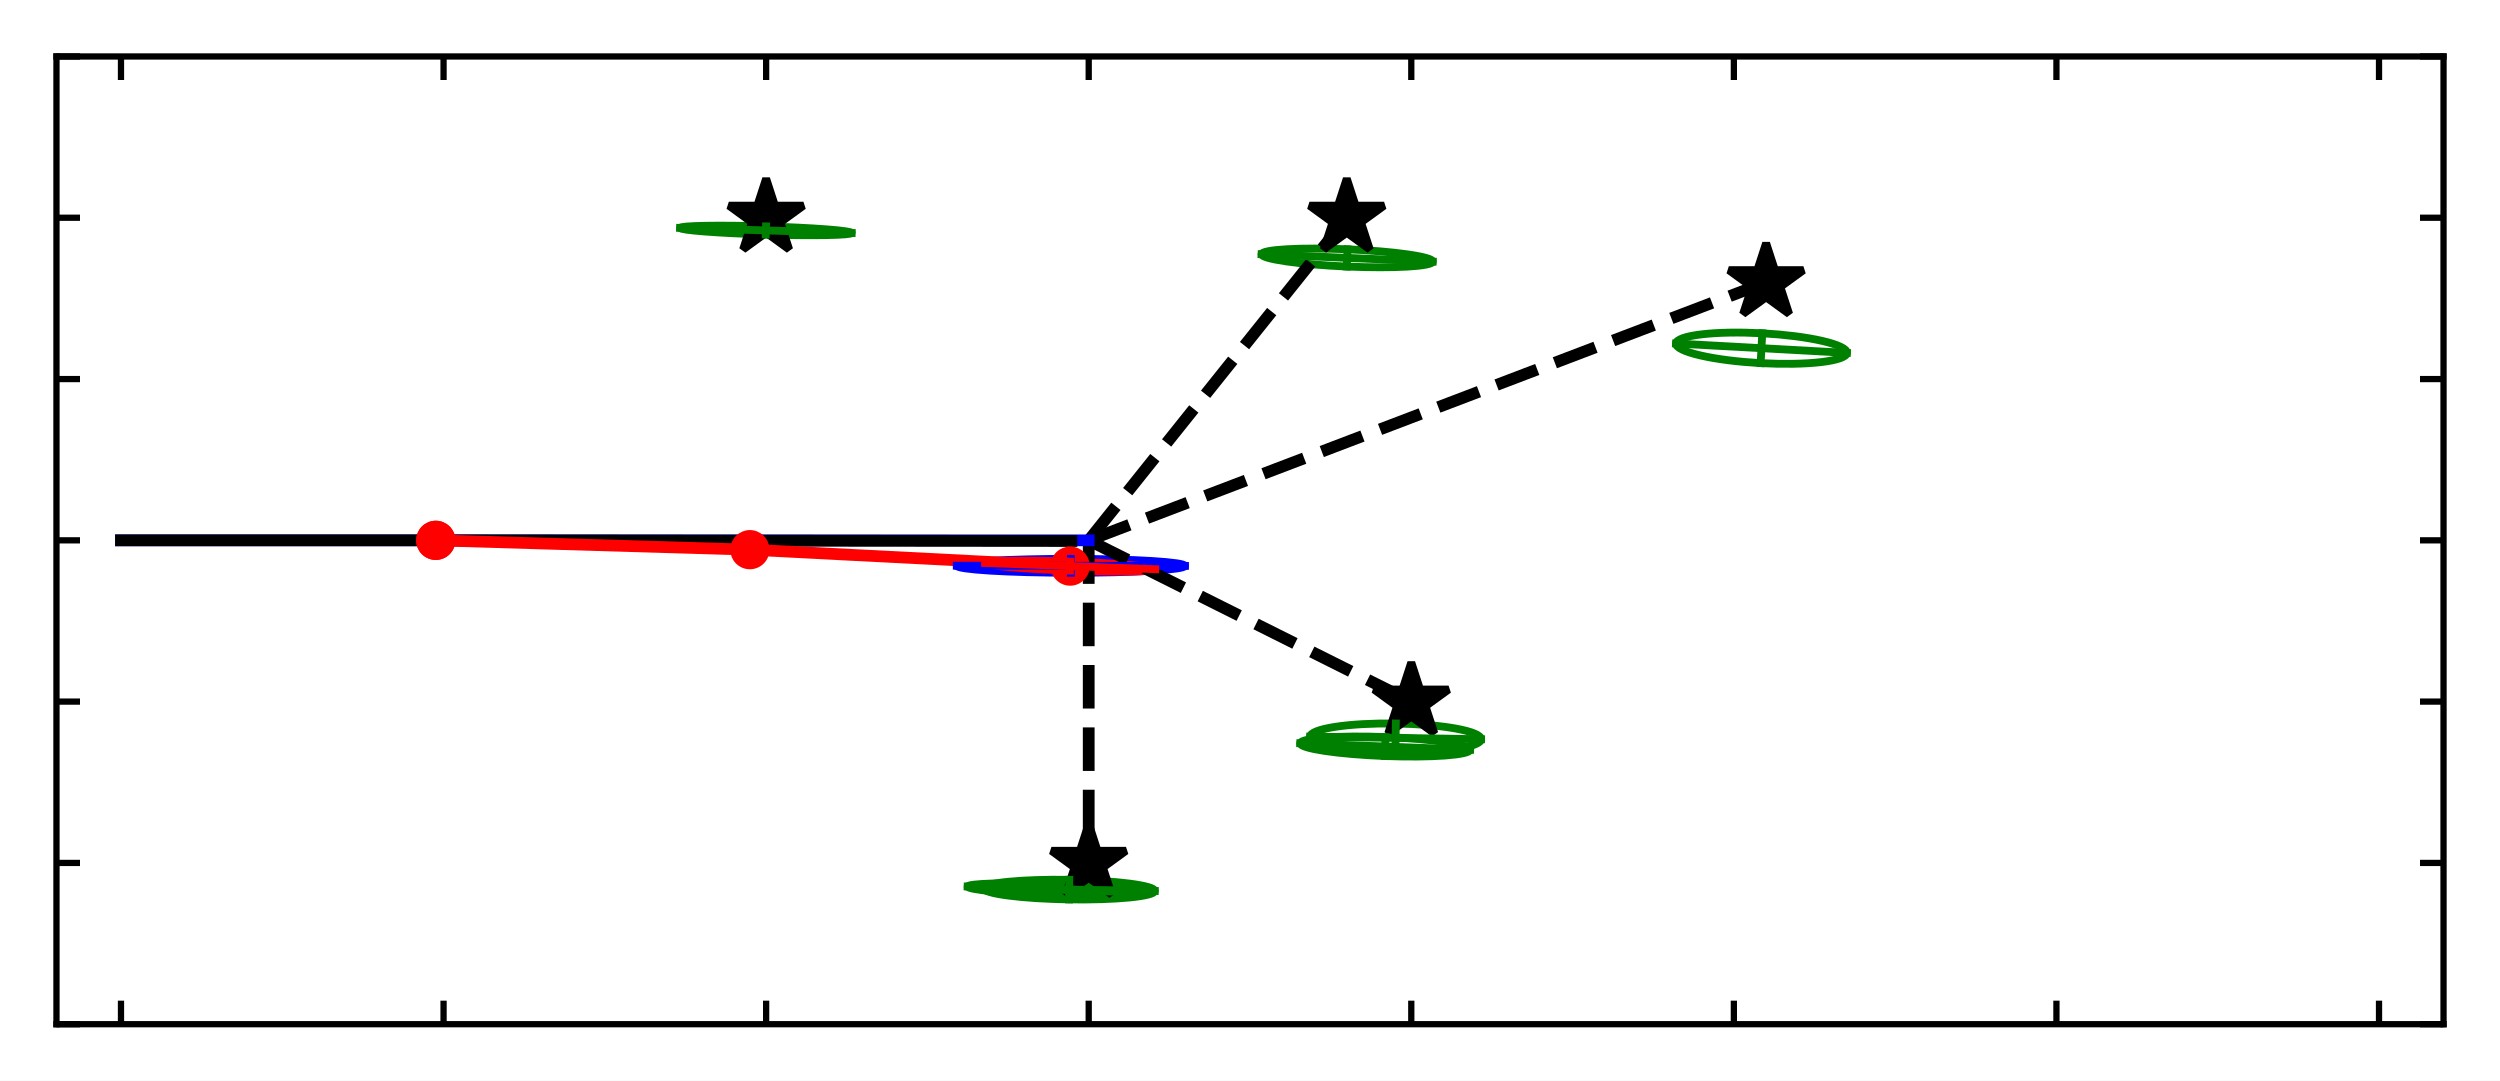
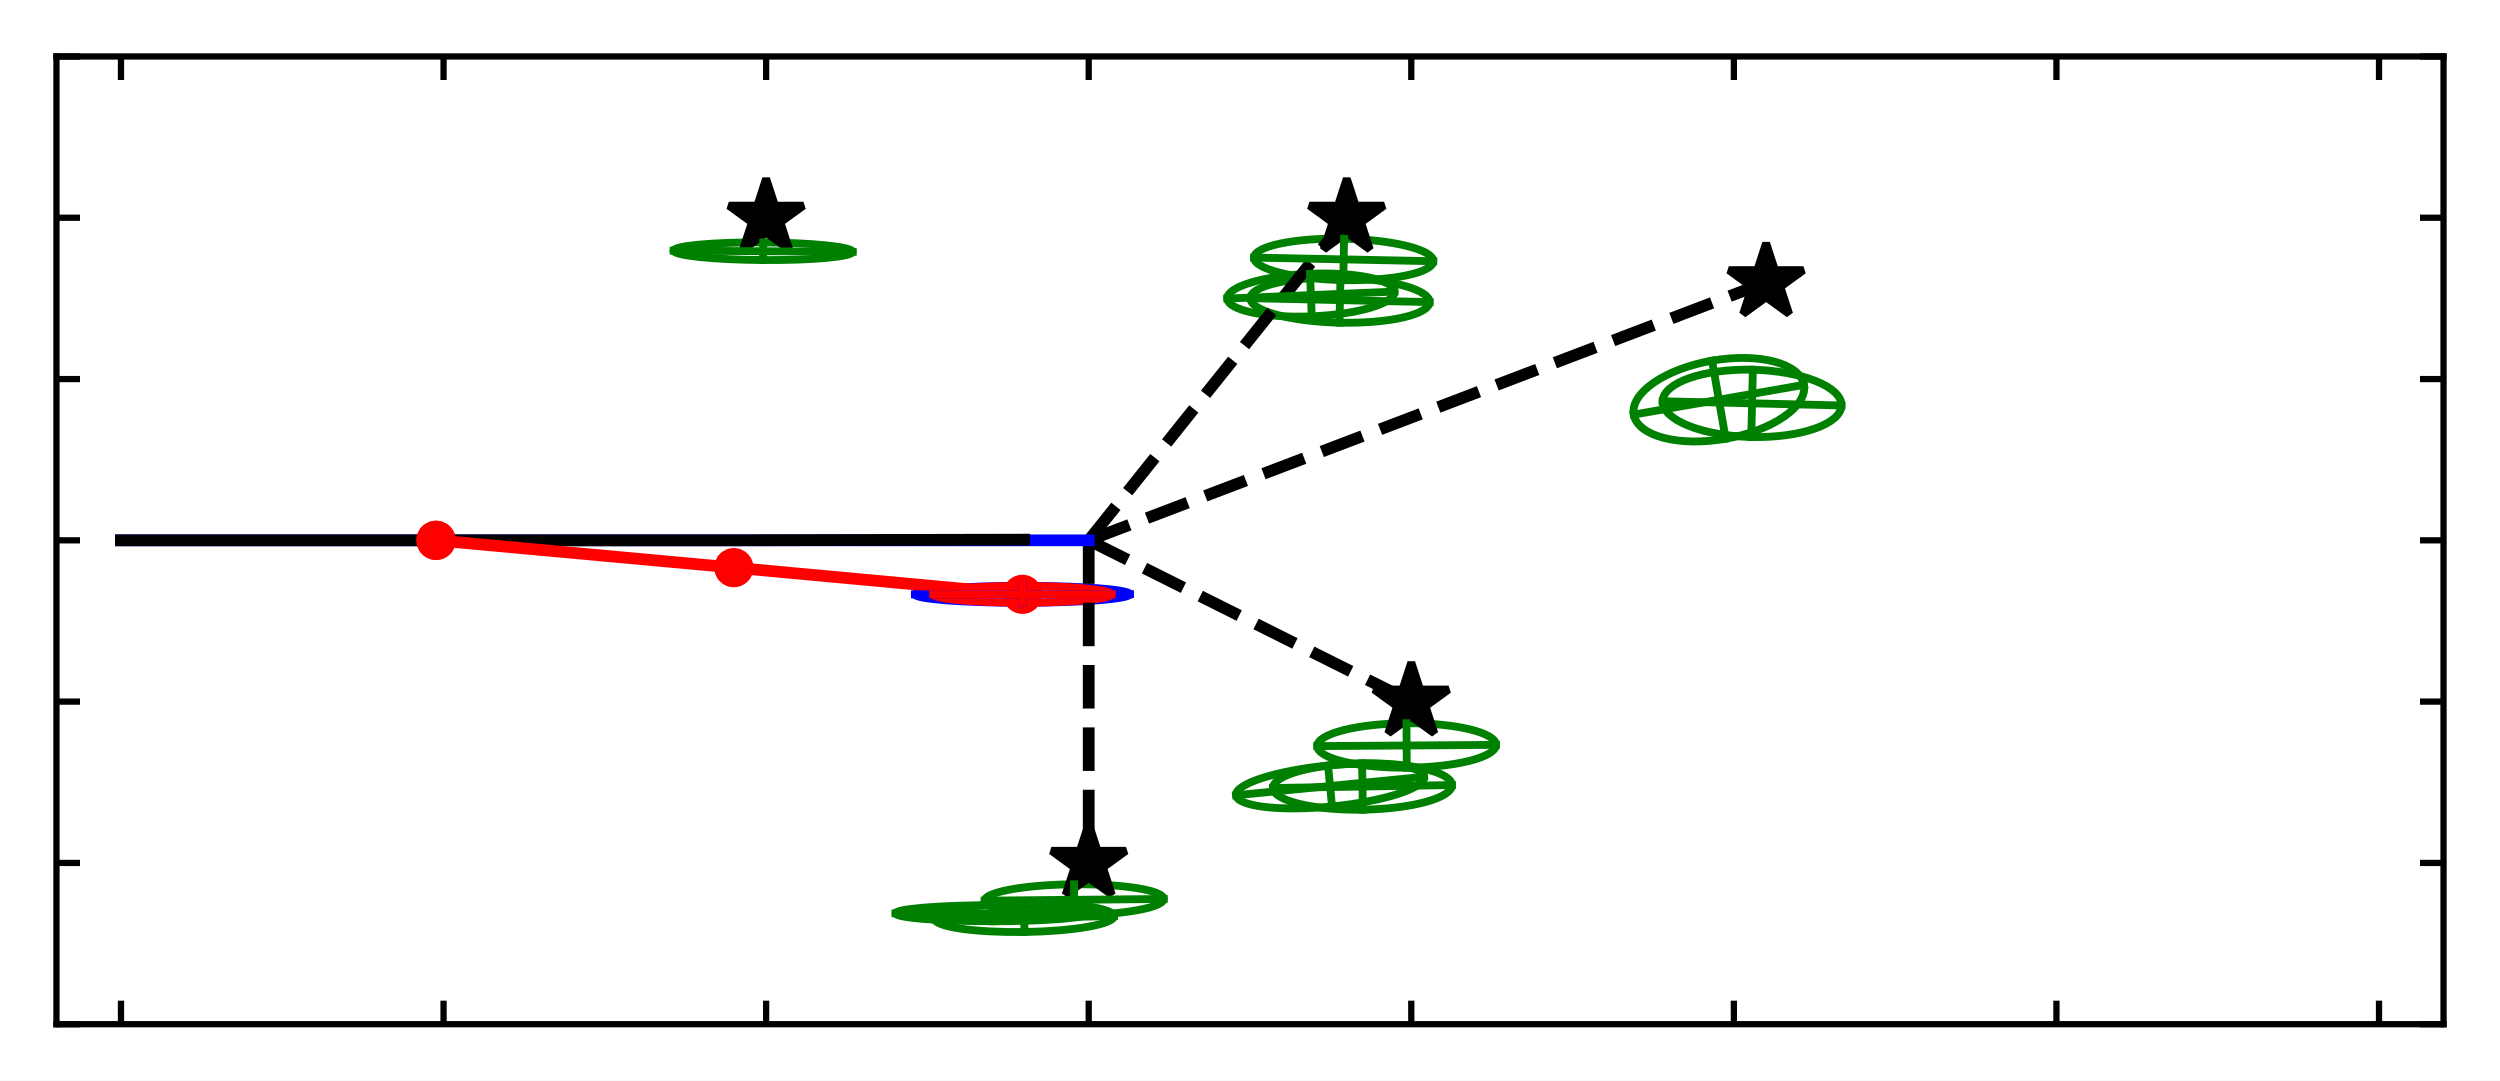
<svg xmlns="http://www.w3.org/2000/svg" xmlns:xlink="http://www.w3.org/1999/xlink" width="318.764pt" height="137.791pt" viewBox="0 0 318.764 137.791" version="1.1">
  <defs>
    <style type="text/css">*{stroke-linejoin: round; stroke-linecap: butt}</style>
  </defs>
  <g id="figure_1">
    <g id="patch_1">
      <path d="M 0 137.791  L 318.764 137.791  L 318.764 0  L 0 0  z " style="fill: #ffffff" />
    </g>
    <g id="axes_1">
      <g id="patch_2">
        <path d="M 7.2 130.591  L 311.564 130.591  L 311.564 7.2  L 7.2 7.2  z " style="fill: #ffffff" />
      </g>
      <g id="patch_3">
-         <path d="M 121.993 72.132  C 121.993 72.366 123.526 72.592 126.254 72.76  C 128.982 72.928 132.683 73.024 136.542 73.027  C 140.4 73.03 144.101 72.94 146.83 72.777  C 149.559 72.614 151.092 72.39 151.092 72.156  C 151.092 71.922 149.559 71.696 146.831 71.528  C 144.103 71.36 140.402 71.264 136.543 71.261  C 132.685 71.258 128.984 71.348 126.255 71.511  C 123.526 71.674 121.993 71.897 121.993 72.132  L 121.993 72.132  z " clip-path="url(#p5fadef6994)" style="fill: none; stroke: #0000ff; stroke-linejoin: miter" />
+         <path d="M 116.65 75.787  C 116.65 76.073 118.096 76.346 120.668 76.547  C 123.241 76.748 126.731 76.859 130.369 76.857  C 134.007 76.854 137.497 76.738 140.07 76.534  C 142.642 76.33 144.087 76.055 144.087 75.769  C 144.087 75.483 142.641 75.209 140.069 75.009  C 137.496 74.808 134.006 74.697 130.368 74.699  C 126.729 74.701 123.24 74.817 120.667 75.021  C 118.095 75.225 116.649 75.501 116.65 75.787  L 116.65 75.787  z " clip-path="url(#p5bb6a7cc54)" style="fill: none; stroke: #0000ff; stroke-linejoin: miter" />
      </g>
      <g id="patch_4">
-         <path d="M 125.602 71.786  C 125.596 71.941 126.734 72.131 128.764 72.314  C 130.795 72.497 133.552 72.659 136.429 72.764  C 139.306 72.869 142.068 72.908 144.107 72.873  C 146.145 72.838 147.294 72.732 147.299 72.577  C 147.305 72.423 146.167 72.233 144.137 72.05  C 142.106 71.866 139.349 71.704 136.472 71.6  C 133.595 71.495 130.833 71.455 128.794 71.49  C 126.756 71.525 125.607 71.632 125.602 71.786  L 125.602 71.786  z " clip-path="url(#p5fadef6994)" style="fill: none; stroke: #ff0000; stroke-linejoin: miter" />
+         <path d="M 118.986 75.774  C 118.986 76.057 120.185 76.329 122.32 76.53  C 124.454 76.73 127.349 76.844 130.368 76.845  C 133.387 76.846 136.282 76.734 138.417 76.535  C 140.551 76.336 141.75 76.065 141.75 75.782  C 141.751 75.499 140.551 75.227 138.417 75.026  C 136.283 74.825 133.387 74.712 130.369 74.711  C 127.35 74.71 124.455 74.821 122.32 75.021  C 120.186 75.22 118.986 75.491 118.986 75.774  L 118.986 75.774  z " clip-path="url(#p5bb6a7cc54)" style="fill: none; stroke: #ff0000; stroke-linejoin: miter" />
      </g>
      <g id="patch_5">
-         <path d="M 86.709 29.061  C 86.705 29.199 87.855 29.365 89.904 29.522  C 91.954 29.68 94.737 29.817 97.639 29.902  C 100.542 29.987 103.328 30.015 105.383 29.978  C 107.438 29.941 108.595 29.843 108.599 29.705  C 108.604 29.568 107.454 29.402 105.405 29.244  C 103.355 29.087 100.572 28.95 97.67 28.865  C 94.767 28.779 91.981 28.752 89.926 28.789  C 87.871 28.826 86.713 28.924 86.709 29.061  L 86.709 29.061  z " clip-path="url(#p5fadef6994)" style="fill: none; stroke: #008000; stroke-linejoin: miter" />
+         <path d="M 85.883 31.958  C 85.881 32.256 87.083 32.55 89.223 32.776  C 91.364 33.001 94.269 33.138 97.299 33.158  C 100.328 33.178 103.235 33.079 105.378 32.882  C 107.522 32.685 108.727 32.407 108.729 32.109  C 108.731 31.811 107.53 31.517 105.389 31.291  C 103.248 31.066 100.343 30.929 97.314 30.909  C 94.284 30.889 91.377 30.988 89.234 31.185  C 87.09 31.381 85.885 31.66 85.883 31.958  L 85.883 31.958  z " clip-path="url(#p5bb6a7cc54)" style="fill: none; stroke: #008000; stroke-linejoin: miter" />
      </g>
      <g id="patch_6">
-         <path d="M 125.402 113.261  C 125.397 113.592 126.543 113.928 128.587 114.194  C 130.631 114.46 133.407 114.635 136.302 114.68  C 139.198 114.725 141.978 114.637 144.029 114.434  C 146.081 114.231 147.236 113.931 147.241 113.6  C 147.246 113.269 146.101 112.933 144.057 112.667  C 142.013 112.4 139.237 112.226 136.341 112.181  C 133.445 112.136 130.666 112.224 128.614 112.427  C 126.563 112.629 125.407 112.929 125.402 113.261  L 125.402 113.261  z " clip-path="url(#p5fadef6994)" style="fill: none; stroke: #008000; stroke-linejoin: miter" />
+         <path d="M 125.546 114.838  C 125.551 115.362 126.759 115.854 128.904 116.204  C 131.049 116.555 133.956 116.735 136.984 116.706  C 140.013 116.677 142.916 116.441 145.054 116.049  C 147.191 115.658 148.39 115.143 148.385 114.618  C 148.38 114.094 147.172 113.602 145.027 113.252  C 142.882 112.901 139.975 112.721 136.946 112.75  C 133.918 112.779 131.015 113.015 128.877 113.407  C 126.739 113.798 125.541 114.313 125.546 114.838  L 125.546 114.838  z " clip-path="url(#p5bb6a7cc54)" style="fill: none; stroke: #008000; stroke-linejoin: miter" />
      </g>
      <g id="patch_7">
-         <path d="M 160.856 32.418  C 160.844 32.709 161.982 33.038 164.02 33.332  C 166.058 33.626 168.829 33.861 171.724 33.986  C 174.618 34.11 177.4 34.113 179.456 33.995  C 181.511 33.877 182.673 33.647 182.686 33.355  C 182.698 33.064 181.56 32.735 179.522 32.441  C 177.484 32.147 174.713 31.911 171.818 31.787  C 168.924 31.663 166.142 31.659 164.086 31.778  C 162.031 31.896 160.869 32.126 160.856 32.418  L 160.856 32.418  z " clip-path="url(#p5fadef6994)" style="fill: none; stroke: #008000; stroke-linejoin: miter" />
+         <path d="M 159.896 32.844  C 159.882 33.544 161.072 34.24 163.205 34.778  C 165.338 35.317 168.24 35.654 171.271 35.716  C 174.302 35.778 177.215 35.56 179.368 35.108  C 181.522 34.657 182.739 34.01 182.754 33.31  C 182.768 32.61 181.578 31.914 179.444 31.376  C 177.311 30.837 174.41 30.5 171.379 30.438  C 168.348 30.376 165.435 30.595 163.281 31.046  C 161.128 31.497 159.91 32.144 159.896 32.844  L 159.896 32.844  z " clip-path="url(#p5bb6a7cc54)" style="fill: none; stroke: #008000; stroke-linejoin: miter" />
      </g>
      <g id="patch_8">
-         <path d="M 167.05 93.925  C 167.042 94.413 168.184 94.897 170.222 95.273  C 172.261 95.648 175.03 95.884 177.92 95.927  C 180.811 95.971 183.586 95.819 185.635 95.505  C 187.684 95.191 188.839 94.741 188.847 94.254  C 188.854 93.766 187.713 93.282 185.674 92.906  C 183.636 92.531 180.866 92.295 177.976 92.252  C 175.085 92.208 172.31 92.36 170.261 92.674  C 168.212 92.988 167.057 93.438 167.05 93.925  L 167.05 93.925  z " clip-path="url(#p5fadef6994)" style="fill: none; stroke: #008000; stroke-linejoin: miter" />
+         <path d="M 167.955 95.13  C 167.96 95.882 169.166 96.594 171.307 97.111  C 173.447 97.628 176.348 97.907 179.371 97.886  C 182.393 97.865 185.29 97.546 187.423 97  C 189.557 96.454 190.753 95.725 190.748 94.973  C 190.742 94.221 189.537 93.508 187.396 92.992  C 185.255 92.475 182.354 92.196 179.332 92.217  C 176.309 92.238 173.412 92.556 171.279 93.103  C 169.146 93.649 167.95 94.378 167.955 95.13  L 167.955 95.13  z " clip-path="url(#p5bb6a7cc54)" style="fill: none; stroke: #008000; stroke-linejoin: miter" />
      </g>
      <g id="patch_9">
-         <path d="M 123.376 113.038  C 123.369 113.225 124.502 113.444 126.526 113.648  C 128.55 113.851 131.299 114.022 134.168 114.122  C 137.036 114.223 139.791 114.245 141.824 114.184  C 143.857 114.123 145.003 113.984 145.009 113.797  C 145.016 113.61 143.882 113.391 141.859 113.188  C 139.835 112.984 137.086 112.813 134.217 112.713  C 131.349 112.612 128.594 112.59 126.561 112.651  C 124.528 112.712 123.382 112.851 123.376 113.038  L 123.376 113.038  z " clip-path="url(#p5fadef6994)" style="fill: none; stroke: #008000; stroke-linejoin: miter" />
+         <path d="M 119.151 117.156  C 119.159 117.645 120.371 118.097 122.522 118.412  C 124.673 118.726 127.586 118.878 130.62 118.834  C 133.655 118.789 136.562 118.552 138.703 118.174  C 140.843 117.796 142.042 117.309 142.035 116.82  C 142.027 116.33 140.815 115.878 138.664 115.564  C 136.514 115.249 133.6 115.097 130.566 115.142  C 127.532 115.187 124.624 115.424 122.483 115.802  C 120.343 116.179 119.144 116.666 119.151 117.156  L 119.151 117.156  z " clip-path="url(#p5bb6a7cc54)" style="fill: none; stroke: #008000; stroke-linejoin: miter" />
      </g>
      <g id="patch_10">
-         <path d="M 165.784 94.775  C 165.772 95.096 166.902 95.447 168.925 95.751  C 170.948 96.055 173.699 96.288 176.572 96.397  C 179.445 96.506 182.206 96.484 184.246 96.334  C 186.287 96.185 187.44 95.921 187.452 95.6  C 187.464 95.279 186.335 94.928 184.312 94.624  C 182.289 94.32 179.537 94.087 176.664 93.978  C 173.791 93.869 171.03 93.891 168.99 94.041  C 166.95 94.19 165.796 94.454 165.784 94.775  L 165.784 94.775  z " clip-path="url(#p5fadef6994)" style="fill: none; stroke: #008000; stroke-linejoin: miter" />
+         <path d="M 159.427 38.019  C 159.41 38.781 160.598 39.538 162.729 40.124  C 164.86 40.71 167.76 41.077 170.791 41.144  C 173.821 41.211 176.735 40.972 178.889 40.481  C 181.044 39.989 182.264 39.285 182.281 38.523  C 182.298 37.762 181.11 37.004 178.979 36.418  C 176.848 35.832 173.948 35.465 170.918 35.399  C 167.887 35.332 164.974 35.57 162.819 36.062  C 160.664 36.553 159.444 37.257 159.427 38.019  L 159.427 38.019  z " clip-path="url(#p5bb6a7cc54)" style="fill: none; stroke: #008000; stroke-linejoin: miter" />
      </g>
      <g id="patch_11">
-         <path d="M 213.698 43.802  C 213.671 44.306 214.792 44.853 216.816 45.322  C 218.84 45.791 221.601 46.143 224.491 46.301  C 227.38 46.46 230.163 46.411 232.226 46.166  C 234.289 45.921 235.464 45.5 235.491 44.996  C 235.519 44.491 234.397 43.944 232.374 43.475  C 230.35 43.007 227.589 42.654 224.699 42.496  C 221.809 42.337 219.026 42.386 216.964 42.631  C 214.901 42.876 213.726 43.297 213.698 43.802  L 213.698 43.802  z " clip-path="url(#p5fadef6994)" style="fill: none; stroke: #008000; stroke-linejoin: miter" />
+         <path d="M 162.317 100.471  C 162.33 101.254 163.544 101.986 165.693 102.505  C 167.841 103.023 170.747 103.287 173.773 103.238  C 176.798 103.188 179.694 102.829 181.824 102.241  C 183.954 101.652 185.144 100.881 185.131 100.098  C 185.118 99.315 183.904 98.583 181.756 98.065  C 179.608 97.546 176.701 97.282 173.676 97.332  C 170.651 97.381 167.754 97.74 165.624 98.329  C 163.494 98.917 162.305 99.688 162.317 100.471  L 162.317 100.471  z " clip-path="url(#p5bb6a7cc54)" style="fill: none; stroke: #008000; stroke-linejoin: miter" />
+       </g>
+       <g id="patch_12">
+         <path d="M 211.995 51.161  C 211.969 52.299 213.144 53.419 215.263 54.274  C 217.383 55.129 220.272 55.649 223.296 55.721  C 226.32 55.792 229.231 55.409 231.388 54.655  C 233.545 53.901 234.773 52.838 234.8 51.7  C 234.826 50.563 233.651 49.443 231.532 48.588  C 229.412 47.733 226.523 47.213 223.499 47.141  C 220.475 47.07 217.564 47.453 215.407 48.207  C 213.25 48.961 212.022 50.024 211.995 51.161  L 211.995 51.161  z " clip-path="url(#p5bb6a7cc54)" style="fill: none; stroke: #008000; stroke-linejoin: miter" />
+       </g>
+       <g id="patch_13">
+         <path d="M 114.176 116.455  C 114.177 116.727 115.488 116.986 117.821 117.176  C 120.154 117.366 123.318 117.47 126.618 117.466  C 129.917 117.462 133.081 117.35 135.414 117.155  C 137.747 116.96 139.057 116.697 139.057 116.425  C 139.056 116.153 137.745 115.894 135.412 115.705  C 133.079 115.515 129.914 115.411 126.615 115.415  C 123.316 115.419 120.152 115.531 117.819 115.726  C 115.486 115.921 114.176 116.183 114.176 116.455  L 114.176 116.455  z " clip-path="url(#p5bb6a7cc54)" style="fill: none; stroke: #008000; stroke-linejoin: miter" />
+       </g>
+       <g id="patch_14">
+         <path d="M 156.485 38.065  C 156.515 38.785 157.667 39.429 159.687 39.855  C 161.708 40.281 164.432 40.454 167.26 40.336  C 170.087 40.219 172.788 39.82 174.766 39.228  C 176.744 38.635 177.839 37.898 177.809 37.178  C 177.779 36.458 176.627 35.814 174.606 35.388  C 172.586 34.962 169.862 34.789 167.034 34.907  C 164.206 35.024 161.506 35.423 159.528 36.015  C 157.549 36.608 156.455 37.345 156.485 38.065  L 156.485 38.065  z " clip-path="url(#p5bb6a7cc54)" style="fill: none; stroke: #008000; stroke-linejoin: miter" />
+       </g>
+       <g id="patch_15">
+         <path d="M 157.6 101.392  C 157.667 102.084 158.996 102.625 161.292 102.894  C 163.588 103.163 166.664 103.14 169.844 102.828  C 173.023 102.517 176.046 101.943 178.246 101.234  C 180.446 100.524 181.644 99.736 181.576 99.044  C 181.508 98.351 180.18 97.811 177.884 97.542  C 175.588 97.272 172.512 97.296 169.332 97.607  C 166.153 97.919 163.13 98.492 160.93 99.202  C 158.73 99.912 157.532 100.7 157.6 101.392  L 157.6 101.392  z " clip-path="url(#p5bb6a7cc54)" style="fill: none; stroke: #008000; stroke-linejoin: miter" />
+       </g>
+       <g id="patch_16">
+         <path d="M 208.313 52.86  C 208.544 54.18 209.909 55.247 212.106 55.825  C 214.304 56.403 217.156 56.445 220.033 55.942  C 222.911 55.44 225.579 54.433 227.451 53.144  C 229.322 51.855 230.244 50.389 230.014 49.068  C 229.783 47.748 228.418 46.681 226.221 46.103  C 224.023 45.525 221.171 45.483 218.294 45.986  C 215.416 46.489 212.748 47.495 210.876 48.784  C 209.005 50.073 208.083 51.54 208.313 52.86  L 208.313 52.86  z " clip-path="url(#p5bb6a7cc54)" style="fill: none; stroke: #008000; stroke-linejoin: miter" />
      </g>
      <g id="matplotlib.axis_1">
        <g id="xtick_1">
          <g id="line2d_1">
            <defs>
-               <path id="m728b97d534" d="M 0 0  L 0 -3  " style="stroke: #000000; stroke-width: 0.8" />
+               <path id="mda8af90e8d" d="M 0 0  L 0 -3  " style="stroke: #000000; stroke-width: 0.8" />
            </defs>
            <g>
-               <use xlink:href="#m728b97d534" x="15.426" y="130.591" style="stroke: #000000; stroke-width: 0.8" />
+               <use xlink:href="#mda8af90e8d" x="15.426" y="130.591" style="stroke: #000000; stroke-width: 0.8" />
            </g>
          </g>
          <g id="line2d_2">
            <defs>
-               <path id="ma4cebffd96" d="M 0 0  L 0 3  " style="stroke: #000000; stroke-width: 0.8" />
+               <path id="m941d08b96f" d="M 0 0  L 0 3  " style="stroke: #000000; stroke-width: 0.8" />
            </defs>
            <g>
-               <use xlink:href="#ma4cebffd96" x="15.426" y="7.2" style="stroke: #000000; stroke-width: 0.8" />
+               <use xlink:href="#m941d08b96f" x="15.426" y="7.2" style="stroke: #000000; stroke-width: 0.8" />
            </g>
          </g>
        </g>
        <g id="xtick_2">
          <g id="line2d_3">
            <g>
-               <use xlink:href="#m728b97d534" x="56.556" y="130.591" style="stroke: #000000; stroke-width: 0.8" />
+               <use xlink:href="#mda8af90e8d" x="56.556" y="130.591" style="stroke: #000000; stroke-width: 0.8" />
            </g>
          </g>
          <g id="line2d_4">
            <g>
-               <use xlink:href="#ma4cebffd96" x="56.556" y="7.2" style="stroke: #000000; stroke-width: 0.8" />
+               <use xlink:href="#m941d08b96f" x="56.556" y="7.2" style="stroke: #000000; stroke-width: 0.8" />
            </g>
          </g>
        </g>
        <g id="xtick_3">
          <g id="line2d_5">
            <g>
-               <use xlink:href="#m728b97d534" x="97.686" y="130.591" style="stroke: #000000; stroke-width: 0.8" />
+               <use xlink:href="#mda8af90e8d" x="97.686" y="130.591" style="stroke: #000000; stroke-width: 0.8" />
            </g>
          </g>
          <g id="line2d_6">
            <g>
-               <use xlink:href="#ma4cebffd96" x="97.686" y="7.2" style="stroke: #000000; stroke-width: 0.8" />
+               <use xlink:href="#m941d08b96f" x="97.686" y="7.2" style="stroke: #000000; stroke-width: 0.8" />
            </g>
          </g>
        </g>
        <g id="xtick_4">
          <g id="line2d_7">
            <g>
-               <use xlink:href="#m728b97d534" x="138.817" y="130.591" style="stroke: #000000; stroke-width: 0.8" />
+               <use xlink:href="#mda8af90e8d" x="138.817" y="130.591" style="stroke: #000000; stroke-width: 0.8" />
            </g>
          </g>
          <g id="line2d_8">
            <g>
-               <use xlink:href="#ma4cebffd96" x="138.817" y="7.2" style="stroke: #000000; stroke-width: 0.8" />
+               <use xlink:href="#m941d08b96f" x="138.817" y="7.2" style="stroke: #000000; stroke-width: 0.8" />
            </g>
          </g>
        </g>
        <g id="xtick_5">
          <g id="line2d_9">
            <g>
-               <use xlink:href="#m728b97d534" x="179.947" y="130.591" style="stroke: #000000; stroke-width: 0.8" />
+               <use xlink:href="#mda8af90e8d" x="179.947" y="130.591" style="stroke: #000000; stroke-width: 0.8" />
            </g>
          </g>
          <g id="line2d_10">
            <g>
-               <use xlink:href="#ma4cebffd96" x="179.947" y="7.2" style="stroke: #000000; stroke-width: 0.8" />
+               <use xlink:href="#m941d08b96f" x="179.947" y="7.2" style="stroke: #000000; stroke-width: 0.8" />
            </g>
          </g>
        </g>
        <g id="xtick_6">
          <g id="line2d_11">
            <g>
-               <use xlink:href="#m728b97d534" x="221.077" y="130.591" style="stroke: #000000; stroke-width: 0.8" />
+               <use xlink:href="#mda8af90e8d" x="221.077" y="130.591" style="stroke: #000000; stroke-width: 0.8" />
            </g>
          </g>
          <g id="line2d_12">
            <g>
-               <use xlink:href="#ma4cebffd96" x="221.077" y="7.2" style="stroke: #000000; stroke-width: 0.8" />
+               <use xlink:href="#m941d08b96f" x="221.077" y="7.2" style="stroke: #000000; stroke-width: 0.8" />
            </g>
          </g>
        </g>
        <g id="xtick_7">
          <g id="line2d_13">
            <g>
-               <use xlink:href="#m728b97d534" x="262.207" y="130.591" style="stroke: #000000; stroke-width: 0.8" />
+               <use xlink:href="#mda8af90e8d" x="262.207" y="130.591" style="stroke: #000000; stroke-width: 0.8" />
            </g>
          </g>
          <g id="line2d_14">
            <g>
-               <use xlink:href="#ma4cebffd96" x="262.207" y="7.2" style="stroke: #000000; stroke-width: 0.8" />
+               <use xlink:href="#m941d08b96f" x="262.207" y="7.2" style="stroke: #000000; stroke-width: 0.8" />
            </g>
          </g>
        </g>
        <g id="xtick_8">
          <g id="line2d_15">
            <g>
-               <use xlink:href="#m728b97d534" x="303.338" y="130.591" style="stroke: #000000; stroke-width: 0.8" />
+               <use xlink:href="#mda8af90e8d" x="303.338" y="130.591" style="stroke: #000000; stroke-width: 0.8" />
            </g>
          </g>
          <g id="line2d_16">
            <g>
-               <use xlink:href="#ma4cebffd96" x="303.338" y="7.2" style="stroke: #000000; stroke-width: 0.8" />
+               <use xlink:href="#m941d08b96f" x="303.338" y="7.2" style="stroke: #000000; stroke-width: 0.8" />
            </g>
          </g>
        </g>
      </g>
      <g id="matplotlib.axis_2">
        <g id="ytick_1">
          <g id="line2d_17">
            <defs>
-               <path id="m83b82d6a71" d="M 0 0  L 3 0  " style="stroke: #000000; stroke-width: 0.8" />
+               <path id="m47a7a9301d" d="M 0 0  L 3 0  " style="stroke: #000000; stroke-width: 0.8" />
            </defs>
            <g>
-               <use xlink:href="#m83b82d6a71" x="7.2" y="130.591" style="stroke: #000000; stroke-width: 0.8" />
+               <use xlink:href="#m47a7a9301d" x="7.2" y="130.591" style="stroke: #000000; stroke-width: 0.8" />
            </g>
          </g>
          <g id="line2d_18">
            <defs>
-               <path id="mb8924c781f" d="M 0 0  L -3 0  " style="stroke: #000000; stroke-width: 0.8" />
+               <path id="madb325beaf" d="M 0 0  L -3 0  " style="stroke: #000000; stroke-width: 0.8" />
            </defs>
            <g>
-               <use xlink:href="#mb8924c781f" x="311.564" y="130.591" style="stroke: #000000; stroke-width: 0.8" />
+               <use xlink:href="#madb325beaf" x="311.564" y="130.591" style="stroke: #000000; stroke-width: 0.8" />
            </g>
          </g>
        </g>
        <g id="ytick_2">
          <g id="line2d_19">
            <g>
-               <use xlink:href="#m83b82d6a71" x="7.2" y="110.026" style="stroke: #000000; stroke-width: 0.8" />
+               <use xlink:href="#m47a7a9301d" x="7.2" y="110.026" style="stroke: #000000; stroke-width: 0.8" />
            </g>
          </g>
          <g id="line2d_20">
            <g>
-               <use xlink:href="#mb8924c781f" x="311.564" y="110.026" style="stroke: #000000; stroke-width: 0.8" />
+               <use xlink:href="#madb325beaf" x="311.564" y="110.026" style="stroke: #000000; stroke-width: 0.8" />
            </g>
          </g>
        </g>
        <g id="ytick_3">
          <g id="line2d_21">
            <g>
-               <use xlink:href="#m83b82d6a71" x="7.2" y="89.46" style="stroke: #000000; stroke-width: 0.8" />
+               <use xlink:href="#m47a7a9301d" x="7.2" y="89.46" style="stroke: #000000; stroke-width: 0.8" />
            </g>
          </g>
          <g id="line2d_22">
            <g>
-               <use xlink:href="#mb8924c781f" x="311.564" y="89.46" style="stroke: #000000; stroke-width: 0.8" />
+               <use xlink:href="#madb325beaf" x="311.564" y="89.46" style="stroke: #000000; stroke-width: 0.8" />
            </g>
          </g>
        </g>
        <g id="ytick_4">
          <g id="line2d_23">
            <g>
-               <use xlink:href="#m83b82d6a71" x="7.2" y="68.895" style="stroke: #000000; stroke-width: 0.8" />
+               <use xlink:href="#m47a7a9301d" x="7.2" y="68.895" style="stroke: #000000; stroke-width: 0.8" />
            </g>
          </g>
          <g id="line2d_24">
            <g>
-               <use xlink:href="#mb8924c781f" x="311.564" y="68.895" style="stroke: #000000; stroke-width: 0.8" />
+               <use xlink:href="#madb325beaf" x="311.564" y="68.895" style="stroke: #000000; stroke-width: 0.8" />
            </g>
          </g>
        </g>
        <g id="ytick_5">
          <g id="line2d_25">
            <g>
-               <use xlink:href="#m83b82d6a71" x="7.2" y="48.33" style="stroke: #000000; stroke-width: 0.8" />
+               <use xlink:href="#m47a7a9301d" x="7.2" y="48.33" style="stroke: #000000; stroke-width: 0.8" />
            </g>
          </g>
          <g id="line2d_26">
            <g>
-               <use xlink:href="#mb8924c781f" x="311.564" y="48.33" style="stroke: #000000; stroke-width: 0.8" />
+               <use xlink:href="#madb325beaf" x="311.564" y="48.33" style="stroke: #000000; stroke-width: 0.8" />
            </g>
          </g>
        </g>
        <g id="ytick_6">
          <g id="line2d_27">
            <g>
-               <use xlink:href="#m83b82d6a71" x="7.2" y="27.765" style="stroke: #000000; stroke-width: 0.8" />
+               <use xlink:href="#m47a7a9301d" x="7.2" y="27.765" style="stroke: #000000; stroke-width: 0.8" />
            </g>
          </g>
          <g id="line2d_28">
            <g>
-               <use xlink:href="#mb8924c781f" x="311.564" y="27.765" style="stroke: #000000; stroke-width: 0.8" />
+               <use xlink:href="#madb325beaf" x="311.564" y="27.765" style="stroke: #000000; stroke-width: 0.8" />
            </g>
          </g>
        </g>
        <g id="ytick_7">
          <g id="line2d_29">
            <g>
-               <use xlink:href="#m83b82d6a71" x="7.2" y="7.2" style="stroke: #000000; stroke-width: 0.8" />
+               <use xlink:href="#m47a7a9301d" x="7.2" y="7.2" style="stroke: #000000; stroke-width: 0.8" />
            </g>
          </g>
          <g id="line2d_30">
            <g>
-               <use xlink:href="#mb8924c781f" x="311.564" y="7.2" style="stroke: #000000; stroke-width: 0.8" />
+               <use xlink:href="#madb325beaf" x="311.564" y="7.2" style="stroke: #000000; stroke-width: 0.8" />
            </g>
          </g>
        </g>
      </g>
      <g id="line2d_31">
        <defs>
-           <path id="mcac614f066" d="M 0 -5  L -1.123 -1.545  L -4.755 -1.545  L -1.816 0.59  L -2.939 4.045  L -0 1.91  L 2.939 4.045  L 1.816 0.59  L 4.755 -1.545  L 1.123 -1.545  z " style="stroke: #000000; stroke-linejoin: bevel" />
+           <path id="m1c73277488" d="M 0 -5  L -1.123 -1.545  L -4.755 -1.545  L -1.816 0.59  L -2.939 4.045  L -0 1.91  L 2.939 4.045  L 1.816 0.59  L 4.755 -1.545  L 1.123 -1.545  z " style="stroke: #000000; stroke-linejoin: bevel" />
        </defs>
-         <g clip-path="url(#p5fadef6994)">
-           <use xlink:href="#mcac614f066" x="97.686" y="27.765" style="stroke: #000000; stroke-linejoin: bevel" />
-           <use xlink:href="#mcac614f066" x="138.817" y="110.026" style="stroke: #000000; stroke-linejoin: bevel" />
-           <use xlink:href="#mcac614f066" x="171.721" y="27.765" style="stroke: #000000; stroke-linejoin: bevel" />
-           <use xlink:href="#mcac614f066" x="179.947" y="89.46" style="stroke: #000000; stroke-linejoin: bevel" />
-           <use xlink:href="#mcac614f066" x="225.19" y="35.991" style="stroke: #000000; stroke-linejoin: bevel" />
+         <g clip-path="url(#p5bb6a7cc54)">
+           <use xlink:href="#m1c73277488" x="97.686" y="27.765" style="stroke: #000000; stroke-linejoin: bevel" />
+           <use xlink:href="#m1c73277488" x="138.817" y="110.026" style="stroke: #000000; stroke-linejoin: bevel" />
+           <use xlink:href="#m1c73277488" x="171.721" y="27.765" style="stroke: #000000; stroke-linejoin: bevel" />
+           <use xlink:href="#m1c73277488" x="179.947" y="89.46" style="stroke: #000000; stroke-linejoin: bevel" />
+           <use xlink:href="#m1c73277488" x="225.19" y="35.991" style="stroke: #000000; stroke-linejoin: bevel" />
        </g>
      </g>
      <g id="line2d_32">
-         <path d="M 138.817 68.895  L 138.817 110.026  " clip-path="url(#p5fadef6994)" style="fill: none; stroke-dasharray: 5.55,2.4; stroke-dashoffset: 0; stroke: #000000; stroke-width: 1.5" />
+         <path d="M 138.817 68.895  L 138.817 110.026  " clip-path="url(#p5bb6a7cc54)" style="fill: none; stroke-dasharray: 5.55,2.4; stroke-dashoffset: 0; stroke: #000000; stroke-width: 1.5" />
      </g>
      <g id="line2d_33">
-         <path d="M 138.817 68.895  L 171.721 27.765  " clip-path="url(#p5fadef6994)" style="fill: none; stroke-dasharray: 5.55,2.4; stroke-dashoffset: 0; stroke: #000000; stroke-width: 1.5" />
+         <path d="M 138.817 68.895  L 171.721 27.765  " clip-path="url(#p5bb6a7cc54)" style="fill: none; stroke-dasharray: 5.55,2.4; stroke-dashoffset: 0; stroke: #000000; stroke-width: 1.5" />
      </g>
      <g id="line2d_34">
-         <path d="M 138.817 68.895  L 179.947 89.46  " clip-path="url(#p5fadef6994)" style="fill: none; stroke-dasharray: 5.55,2.4; stroke-dashoffset: 0; stroke: #000000; stroke-width: 1.5" />
+         <path d="M 138.817 68.895  L 179.947 89.46  " clip-path="url(#p5bb6a7cc54)" style="fill: none; stroke-dasharray: 5.55,2.4; stroke-dashoffset: 0; stroke: #000000; stroke-width: 1.5" />
      </g>
      <g id="line2d_35">
-         <path d="M 138.817 68.895  L 225.19 35.991  " clip-path="url(#p5fadef6994)" style="fill: none; stroke-dasharray: 5.55,2.4; stroke-dashoffset: 0; stroke: #000000; stroke-width: 1.5" />
+         <path d="M 138.817 68.895  L 225.19 35.991  " clip-path="url(#p5bb6a7cc54)" style="fill: none; stroke-dasharray: 5.55,2.4; stroke-dashoffset: 0; stroke: #000000; stroke-width: 1.5" />
      </g>
      <g id="line2d_36">
-         <path d="M 15.426 68.895  L 56.556 68.895  L 97.686 68.895  L 138.817 68.895  " clip-path="url(#p5fadef6994)" style="fill: none; stroke: #0000ff; stroke-width: 1.5; stroke-linecap: square" />
+         <path d="M 15.426 68.895  L 56.556 68.895  L 97.686 68.895  L 138.817 68.895  " clip-path="url(#p5bb6a7cc54)" style="fill: none; stroke: #0000ff; stroke-width: 1.5; stroke-linecap: square" />
      </g>
      <g id="line2d_37">
-         <path d="M 15.426 68.895  L 55.563 68.895  L 95.626 68.936  L 136.608 68.977  " clip-path="url(#p5fadef6994)" style="fill: none; stroke: #000000; stroke-width: 1.5; stroke-linecap: square" />
+         <path d="M 15.426 68.895  L 55.597 68.895  L 93.626 68.891  L 130.586 68.808  " clip-path="url(#p5bb6a7cc54)" style="fill: none; stroke: #000000; stroke-width: 1.5; stroke-linecap: square" />
      </g>
      <g id="line2d_38">
-         <path d="M 55.563 68.895  L 55.563 68.895  L 95.612 70.085  L 136.45 72.182  " clip-path="url(#p5fadef6994)" style="fill: none; stroke: #ff0000; stroke-width: 1.5; stroke-linecap: square" />
+         <path d="M 55.597 68.895  L 55.597 68.895  L 93.565 72.376  L 130.368 75.778  " clip-path="url(#p5bb6a7cc54)" style="fill: none; stroke: #ff0000; stroke-width: 1.5; stroke-linecap: square" />
        <defs>
-           <path id="m043177b2a6" d="M 0 2  C 0.53 2 1.039 1.789 1.414 1.414  C 1.789 1.039 2 0.53 2 0  C 2 -0.53 1.789 -1.039 1.414 -1.414  C 1.039 -1.789 0.53 -2 0 -2  C -0.53 -2 -1.039 -1.789 -1.414 -1.414  C -1.789 -1.039 -2 -0.53 -2 0  C -2 0.53 -1.789 1.039 -1.414 1.414  C -1.039 1.789 -0.53 2 0 2  z " style="stroke: #ff0000" />
+           <path id="m502031adde" d="M 0 2  C 0.53 2 1.039 1.789 1.414 1.414  C 1.789 1.039 2 0.53 2 0  C 2 -0.53 1.789 -1.039 1.414 -1.414  C 1.039 -1.789 0.53 -2 0 -2  C -0.53 -2 -1.039 -1.789 -1.414 -1.414  C -1.789 -1.039 -2 -0.53 -2 0  C -2 0.53 -1.789 1.039 -1.414 1.414  C -1.039 1.789 -0.53 2 0 2  z " style="stroke: #ff0000" />
        </defs>
-         <g clip-path="url(#p5fadef6994)">
-           <use xlink:href="#m043177b2a6" x="55.563" y="68.895" style="fill: #ff0000; stroke: #ff0000" />
-           <use xlink:href="#m043177b2a6" x="55.563" y="68.895" style="fill: #ff0000; stroke: #ff0000" />
-           <use xlink:href="#m043177b2a6" x="95.612" y="70.085" style="fill: #ff0000; stroke: #ff0000" />
-           <use xlink:href="#m043177b2a6" x="136.45" y="72.182" style="fill: #ff0000; stroke: #ff0000" />
+         <g clip-path="url(#p5bb6a7cc54)">
+           <use xlink:href="#m502031adde" x="55.597" y="68.895" style="fill: #ff0000; stroke: #ff0000" />
+           <use xlink:href="#m502031adde" x="55.597" y="68.895" style="fill: #ff0000; stroke: #ff0000" />
+           <use xlink:href="#m502031adde" x="93.565" y="72.376" style="fill: #ff0000; stroke: #ff0000" />
+           <use xlink:href="#m502031adde" x="130.368" y="75.778" style="fill: #ff0000; stroke: #ff0000" />
        </g>
      </g>
      <g id="line2d_39">
-         <path d="M 136.543 71.261  L 136.542 73.027  " clip-path="url(#p5fadef6994)" style="fill: none; stroke: #0000ff; stroke-linecap: square" />
+         <path d="M 130.368 74.699  L 130.369 76.857  " clip-path="url(#p5bb6a7cc54)" style="fill: none; stroke: #0000ff; stroke-linecap: square" />
      </g>
      <g id="line2d_40">
-         <path d="M 151.092 72.156  L 121.993 72.132  " clip-path="url(#p5fadef6994)" style="fill: none; stroke: #0000ff; stroke-linecap: square" />
+         <path d="M 144.087 75.769  L 116.65 75.787  " clip-path="url(#p5bb6a7cc54)" style="fill: none; stroke: #0000ff; stroke-linecap: square" />
      </g>
      <g id="line2d_41">
-         <path d="M 136.472 71.6  L 136.429 72.764  " clip-path="url(#p5fadef6994)" style="fill: none; stroke: #ff0000; stroke-linecap: square" />
+         <path d="M 130.369 74.711  L 130.368 76.845  " clip-path="url(#p5bb6a7cc54)" style="fill: none; stroke: #ff0000; stroke-linecap: square" />
      </g>
      <g id="line2d_42">
-         <path d="M 147.299 72.577  L 125.602 71.786  " clip-path="url(#p5fadef6994)" style="fill: none; stroke: #ff0000; stroke-linecap: square" />
+         <path d="M 141.75 75.782  L 118.986 75.774  " clip-path="url(#p5bb6a7cc54)" style="fill: none; stroke: #ff0000; stroke-linecap: square" />
      </g>
      <g id="line2d_43">
-         <path d="M 97.67 28.865  L 97.639 29.902  " clip-path="url(#p5fadef6994)" style="fill: none; stroke: #008000; stroke-linecap: square" />
+         <path d="M 97.314 30.909  L 97.299 33.158  " clip-path="url(#p5bb6a7cc54)" style="fill: none; stroke: #008000; stroke-linecap: square" />
      </g>
      <g id="line2d_44">
-         <path d="M 108.599 29.705  L 86.709 29.061  " clip-path="url(#p5fadef6994)" style="fill: none; stroke: #008000; stroke-linecap: square" />
+         <path d="M 108.729 32.109  L 85.883 31.958  " clip-path="url(#p5bb6a7cc54)" style="fill: none; stroke: #008000; stroke-linecap: square" />
      </g>
      <g id="line2d_45">
-         <path d="M 136.341 112.181  L 136.302 114.68  " clip-path="url(#p5fadef6994)" style="fill: none; stroke: #008000; stroke-linecap: square" />
+         <path d="M 136.946 112.75  L 136.984 116.706  " clip-path="url(#p5bb6a7cc54)" style="fill: none; stroke: #008000; stroke-linecap: square" />
      </g>
      <g id="line2d_46">
-         <path d="M 147.241 113.6  L 125.402 113.261  " clip-path="url(#p5fadef6994)" style="fill: none; stroke: #008000; stroke-linecap: square" />
+         <path d="M 148.385 114.618  L 125.546 114.838  " clip-path="url(#p5bb6a7cc54)" style="fill: none; stroke: #008000; stroke-linecap: square" />
      </g>
      <g id="line2d_47">
-         <path d="M 171.818 31.787  L 171.724 33.986  " clip-path="url(#p5fadef6994)" style="fill: none; stroke: #008000; stroke-linecap: square" />
+         <path d="M 171.379 30.438  L 171.271 35.716  " clip-path="url(#p5bb6a7cc54)" style="fill: none; stroke: #008000; stroke-linecap: square" />
      </g>
      <g id="line2d_48">
-         <path d="M 182.686 33.355  L 160.856 32.418  " clip-path="url(#p5fadef6994)" style="fill: none; stroke: #008000; stroke-linecap: square" />
+         <path d="M 182.754 33.31  L 159.896 32.844  " clip-path="url(#p5bb6a7cc54)" style="fill: none; stroke: #008000; stroke-linecap: square" />
      </g>
      <g id="line2d_49">
-         <path d="M 177.976 92.252  L 177.92 95.927  " clip-path="url(#p5fadef6994)" style="fill: none; stroke: #008000; stroke-linecap: square" />
+         <path d="M 179.332 92.217  L 179.371 97.886  " clip-path="url(#p5bb6a7cc54)" style="fill: none; stroke: #008000; stroke-linecap: square" />
      </g>
      <g id="line2d_50">
-         <path d="M 188.847 94.254  L 167.05 93.925  " clip-path="url(#p5fadef6994)" style="fill: none; stroke: #008000; stroke-linecap: square" />
+         <path d="M 190.748 94.973  L 167.955 95.13  " clip-path="url(#p5bb6a7cc54)" style="fill: none; stroke: #008000; stroke-linecap: square" />
      </g>
      <g id="line2d_51">
-         <path d="M 134.217 112.713  L 134.168 114.122  " clip-path="url(#p5fadef6994)" style="fill: none; stroke: #008000; stroke-linecap: square" />
+         <path d="M 130.566 115.142  L 130.62 118.834  " clip-path="url(#p5bb6a7cc54)" style="fill: none; stroke: #008000; stroke-linecap: square" />
      </g>
      <g id="line2d_52">
-         <path d="M 145.009 113.797  L 123.376 113.038  " clip-path="url(#p5fadef6994)" style="fill: none; stroke: #008000; stroke-linecap: square" />
+         <path d="M 142.035 116.82  L 119.151 117.156  " clip-path="url(#p5bb6a7cc54)" style="fill: none; stroke: #008000; stroke-linecap: square" />
      </g>
      <g id="line2d_53">
-         <path d="M 176.664 93.978  L 176.572 96.397  " clip-path="url(#p5fadef6994)" style="fill: none; stroke: #008000; stroke-linecap: square" />
+         <path d="M 170.918 35.399  L 170.791 41.144  " clip-path="url(#p5bb6a7cc54)" style="fill: none; stroke: #008000; stroke-linecap: square" />
      </g>
      <g id="line2d_54">
-         <path d="M 187.452 95.6  L 165.784 94.775  " clip-path="url(#p5fadef6994)" style="fill: none; stroke: #008000; stroke-linecap: square" />
+         <path d="M 182.281 38.523  L 159.427 38.019  " clip-path="url(#p5bb6a7cc54)" style="fill: none; stroke: #008000; stroke-linecap: square" />
      </g>
      <g id="line2d_55">
-         <path d="M 224.699 42.496  L 224.491 46.301  " clip-path="url(#p5fadef6994)" style="fill: none; stroke: #008000; stroke-linecap: square" />
+         <path d="M 173.676 97.332  L 173.773 103.238  " clip-path="url(#p5bb6a7cc54)" style="fill: none; stroke: #008000; stroke-linecap: square" />
      </g>
      <g id="line2d_56">
-         <path d="M 235.491 44.996  L 213.698 43.802  " clip-path="url(#p5fadef6994)" style="fill: none; stroke: #008000; stroke-linecap: square" />
-       </g>
-       <g id="patch_12">
+         <path d="M 185.131 100.098  L 162.317 100.471  " clip-path="url(#p5bb6a7cc54)" style="fill: none; stroke: #008000; stroke-linecap: square" />
+       </g>
+       <g id="line2d_57">
+         <path d="M 223.499 47.141  L 223.296 55.721  " clip-path="url(#p5bb6a7cc54)" style="fill: none; stroke: #008000; stroke-linecap: square" />
+       </g>
+       <g id="line2d_58">
+         <path d="M 234.8 51.7  L 211.995 51.161  " clip-path="url(#p5bb6a7cc54)" style="fill: none; stroke: #008000; stroke-linecap: square" />
+       </g>
+       <g id="line2d_59">
+         <path d="M 126.615 115.415  L 126.618 117.466  " clip-path="url(#p5bb6a7cc54)" style="fill: none; stroke: #008000; stroke-linecap: square" />
+       </g>
+       <g id="line2d_60">
+         <path d="M 139.057 116.425  L 114.176 116.455  " clip-path="url(#p5bb6a7cc54)" style="fill: none; stroke: #008000; stroke-linecap: square" />
+       </g>
+       <g id="line2d_61">
+         <path d="M 167.034 34.907  L 167.26 40.336  " clip-path="url(#p5bb6a7cc54)" style="fill: none; stroke: #008000; stroke-linecap: square" />
+       </g>
+       <g id="line2d_62">
+         <path d="M 177.809 37.178  L 156.485 38.065  " clip-path="url(#p5bb6a7cc54)" style="fill: none; stroke: #008000; stroke-linecap: square" />
+       </g>
+       <g id="line2d_63">
+         <path d="M 169.332 97.607  L 169.844 102.828  " clip-path="url(#p5bb6a7cc54)" style="fill: none; stroke: #008000; stroke-linecap: square" />
+       </g>
+       <g id="line2d_64">
+         <path d="M 181.576 99.044  L 157.6 101.392  " clip-path="url(#p5bb6a7cc54)" style="fill: none; stroke: #008000; stroke-linecap: square" />
+       </g>
+       <g id="line2d_65">
+         <path d="M 218.294 45.986  L 220.033 55.942  " clip-path="url(#p5bb6a7cc54)" style="fill: none; stroke: #008000; stroke-linecap: square" />
+       </g>
+       <g id="line2d_66">
+         <path d="M 230.014 49.068  L 208.313 52.86  " clip-path="url(#p5bb6a7cc54)" style="fill: none; stroke: #008000; stroke-linecap: square" />
+       </g>
+       <g id="patch_17">
        <path d="M 7.2 130.591  L 7.2 7.2  " style="fill: none; stroke: #000000; stroke-width: 0.8; stroke-linejoin: miter; stroke-linecap: square" />
      </g>
-       <g id="patch_13">
+       <g id="patch_18">
        <path d="M 311.564 130.591  L 311.564 7.2  " style="fill: none; stroke: #000000; stroke-width: 0.8; stroke-linejoin: miter; stroke-linecap: square" />
      </g>
-       <g id="patch_14">
+       <g id="patch_19">
        <path d="M 7.2 130.591  L 311.564 130.591  " style="fill: none; stroke: #000000; stroke-width: 0.8; stroke-linejoin: miter; stroke-linecap: square" />
      </g>
-       <g id="patch_15">
+       <g id="patch_20">
        <path d="M 7.2 7.2  L 311.564 7.2  " style="fill: none; stroke: #000000; stroke-width: 0.8; stroke-linejoin: miter; stroke-linecap: square" />
      </g>
    </g>
  </g>
  <defs>
-     <clipPath id="p5fadef6994">
+     <clipPath id="p5bb6a7cc54">
      <rect x="7.2" y="7.2" width="304.364" height="123.391" />
    </clipPath>
  </defs>
</svg>
